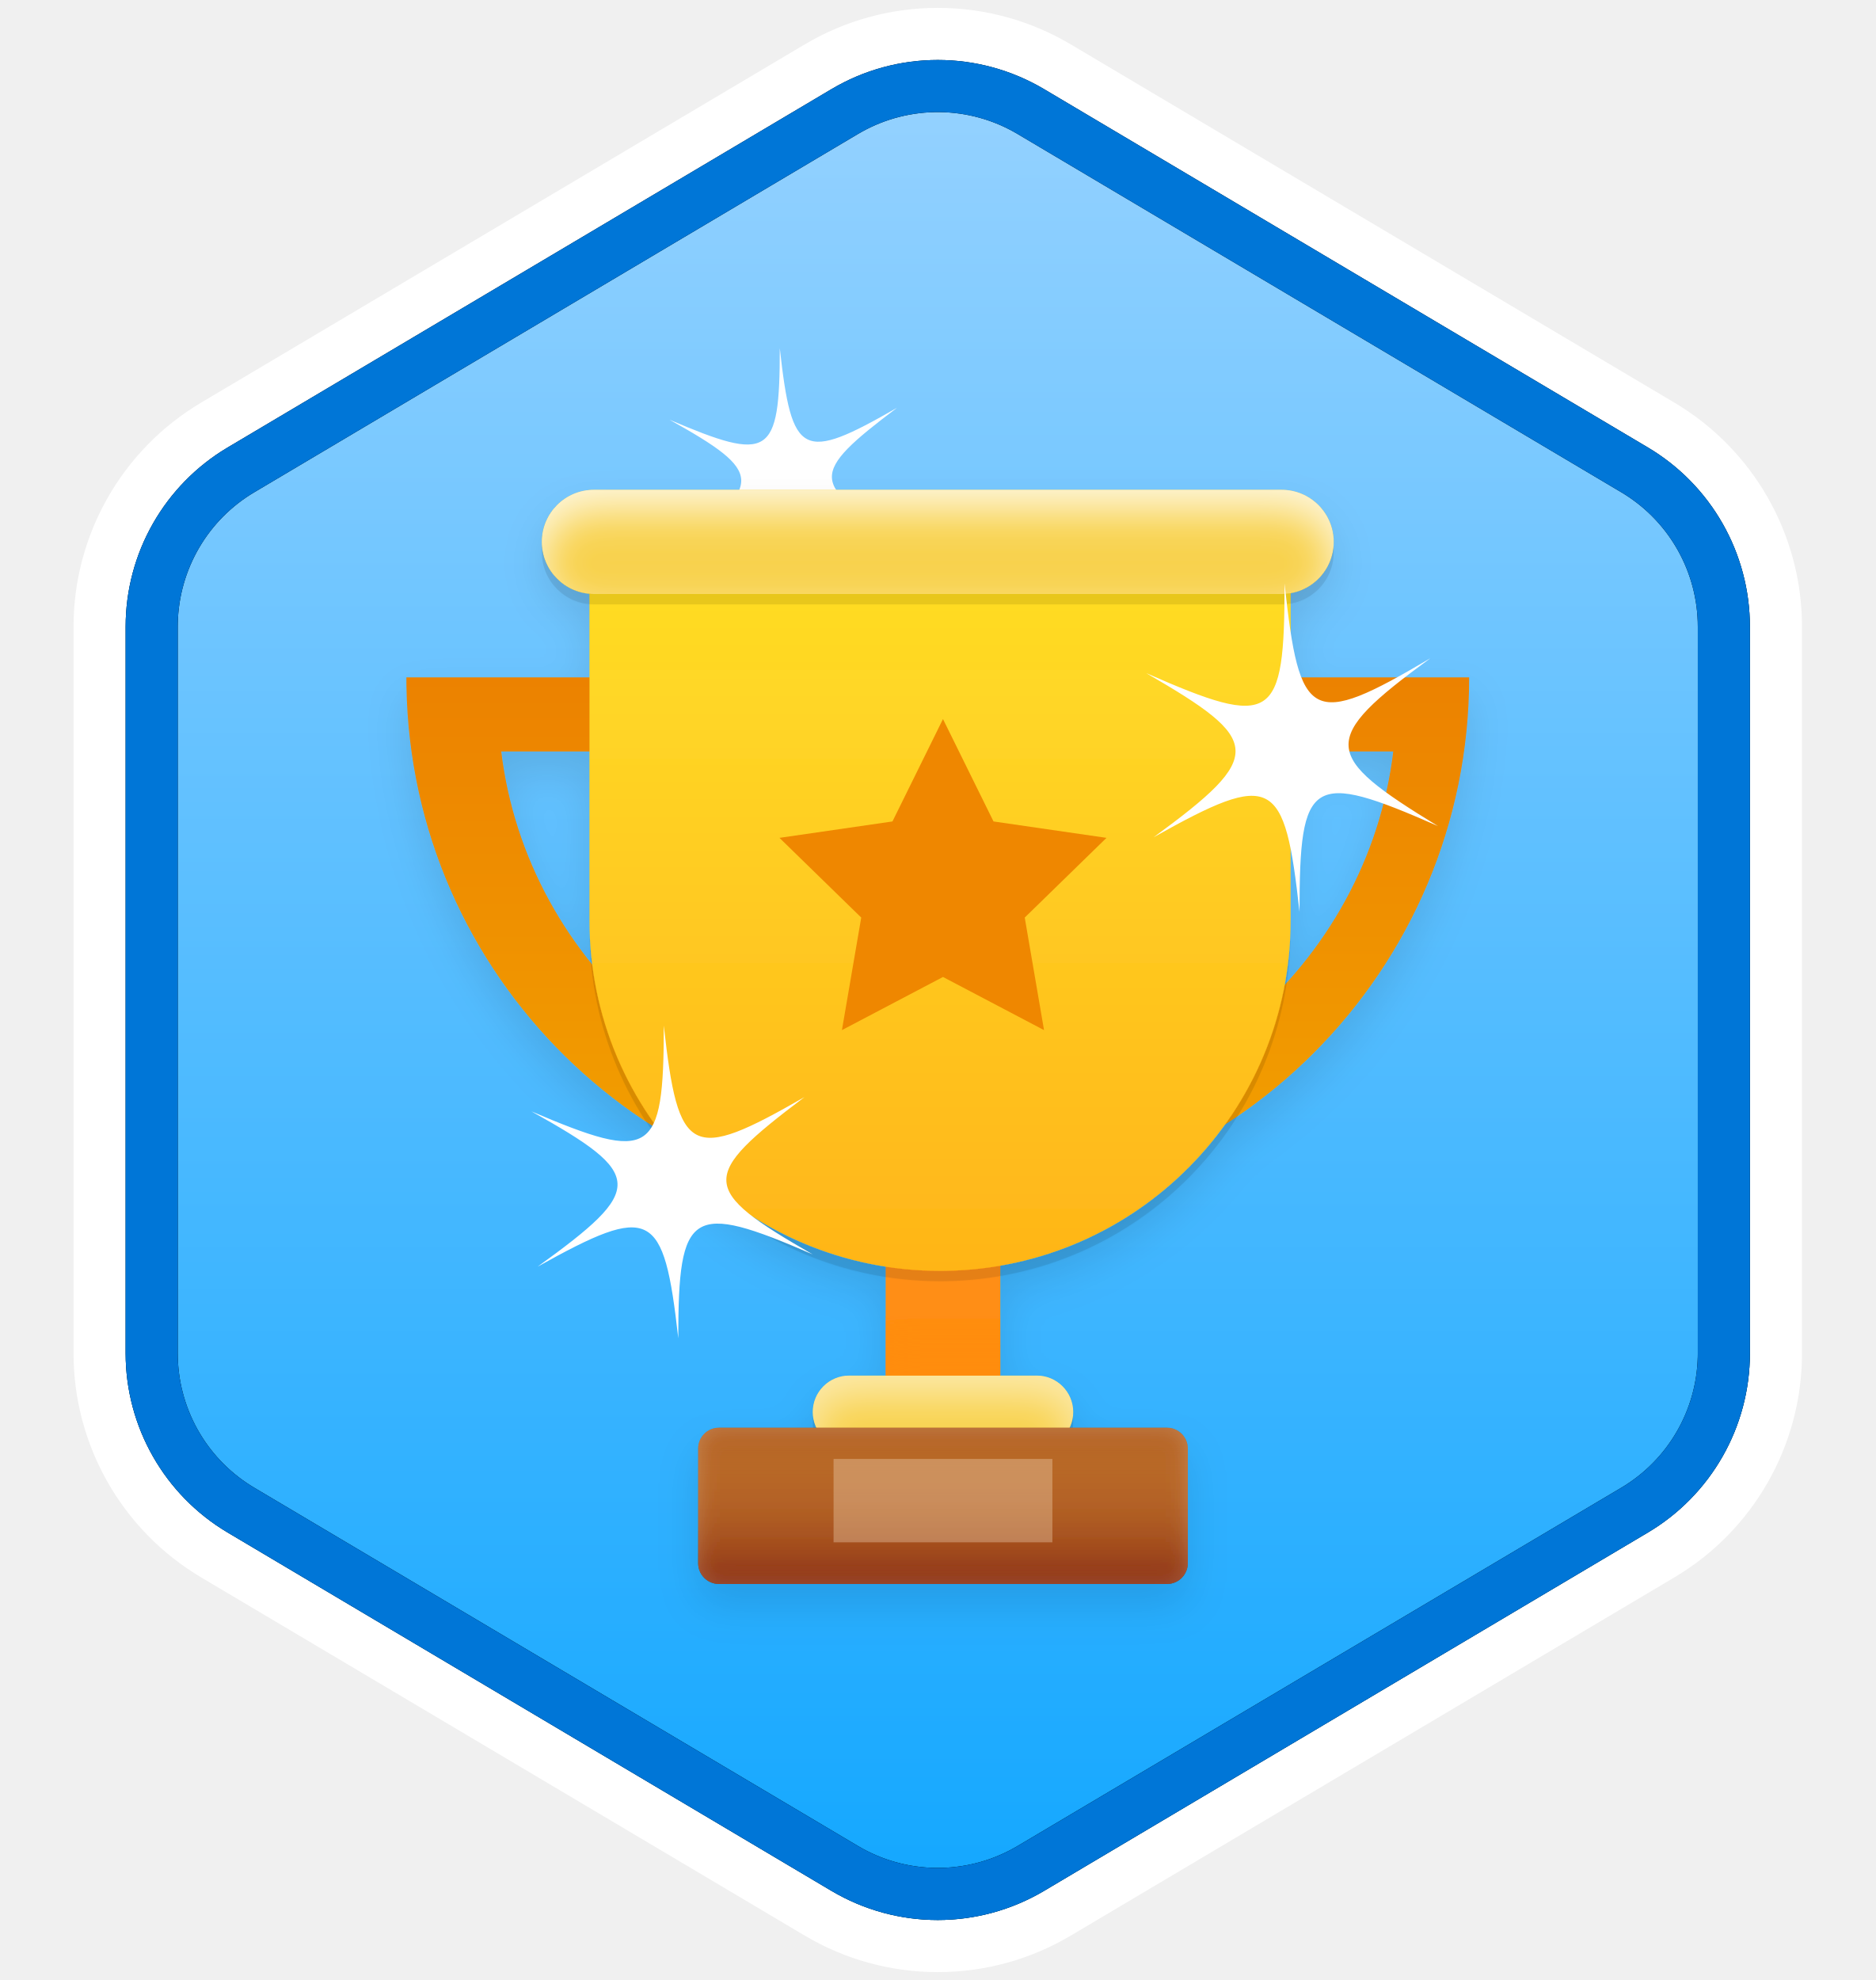
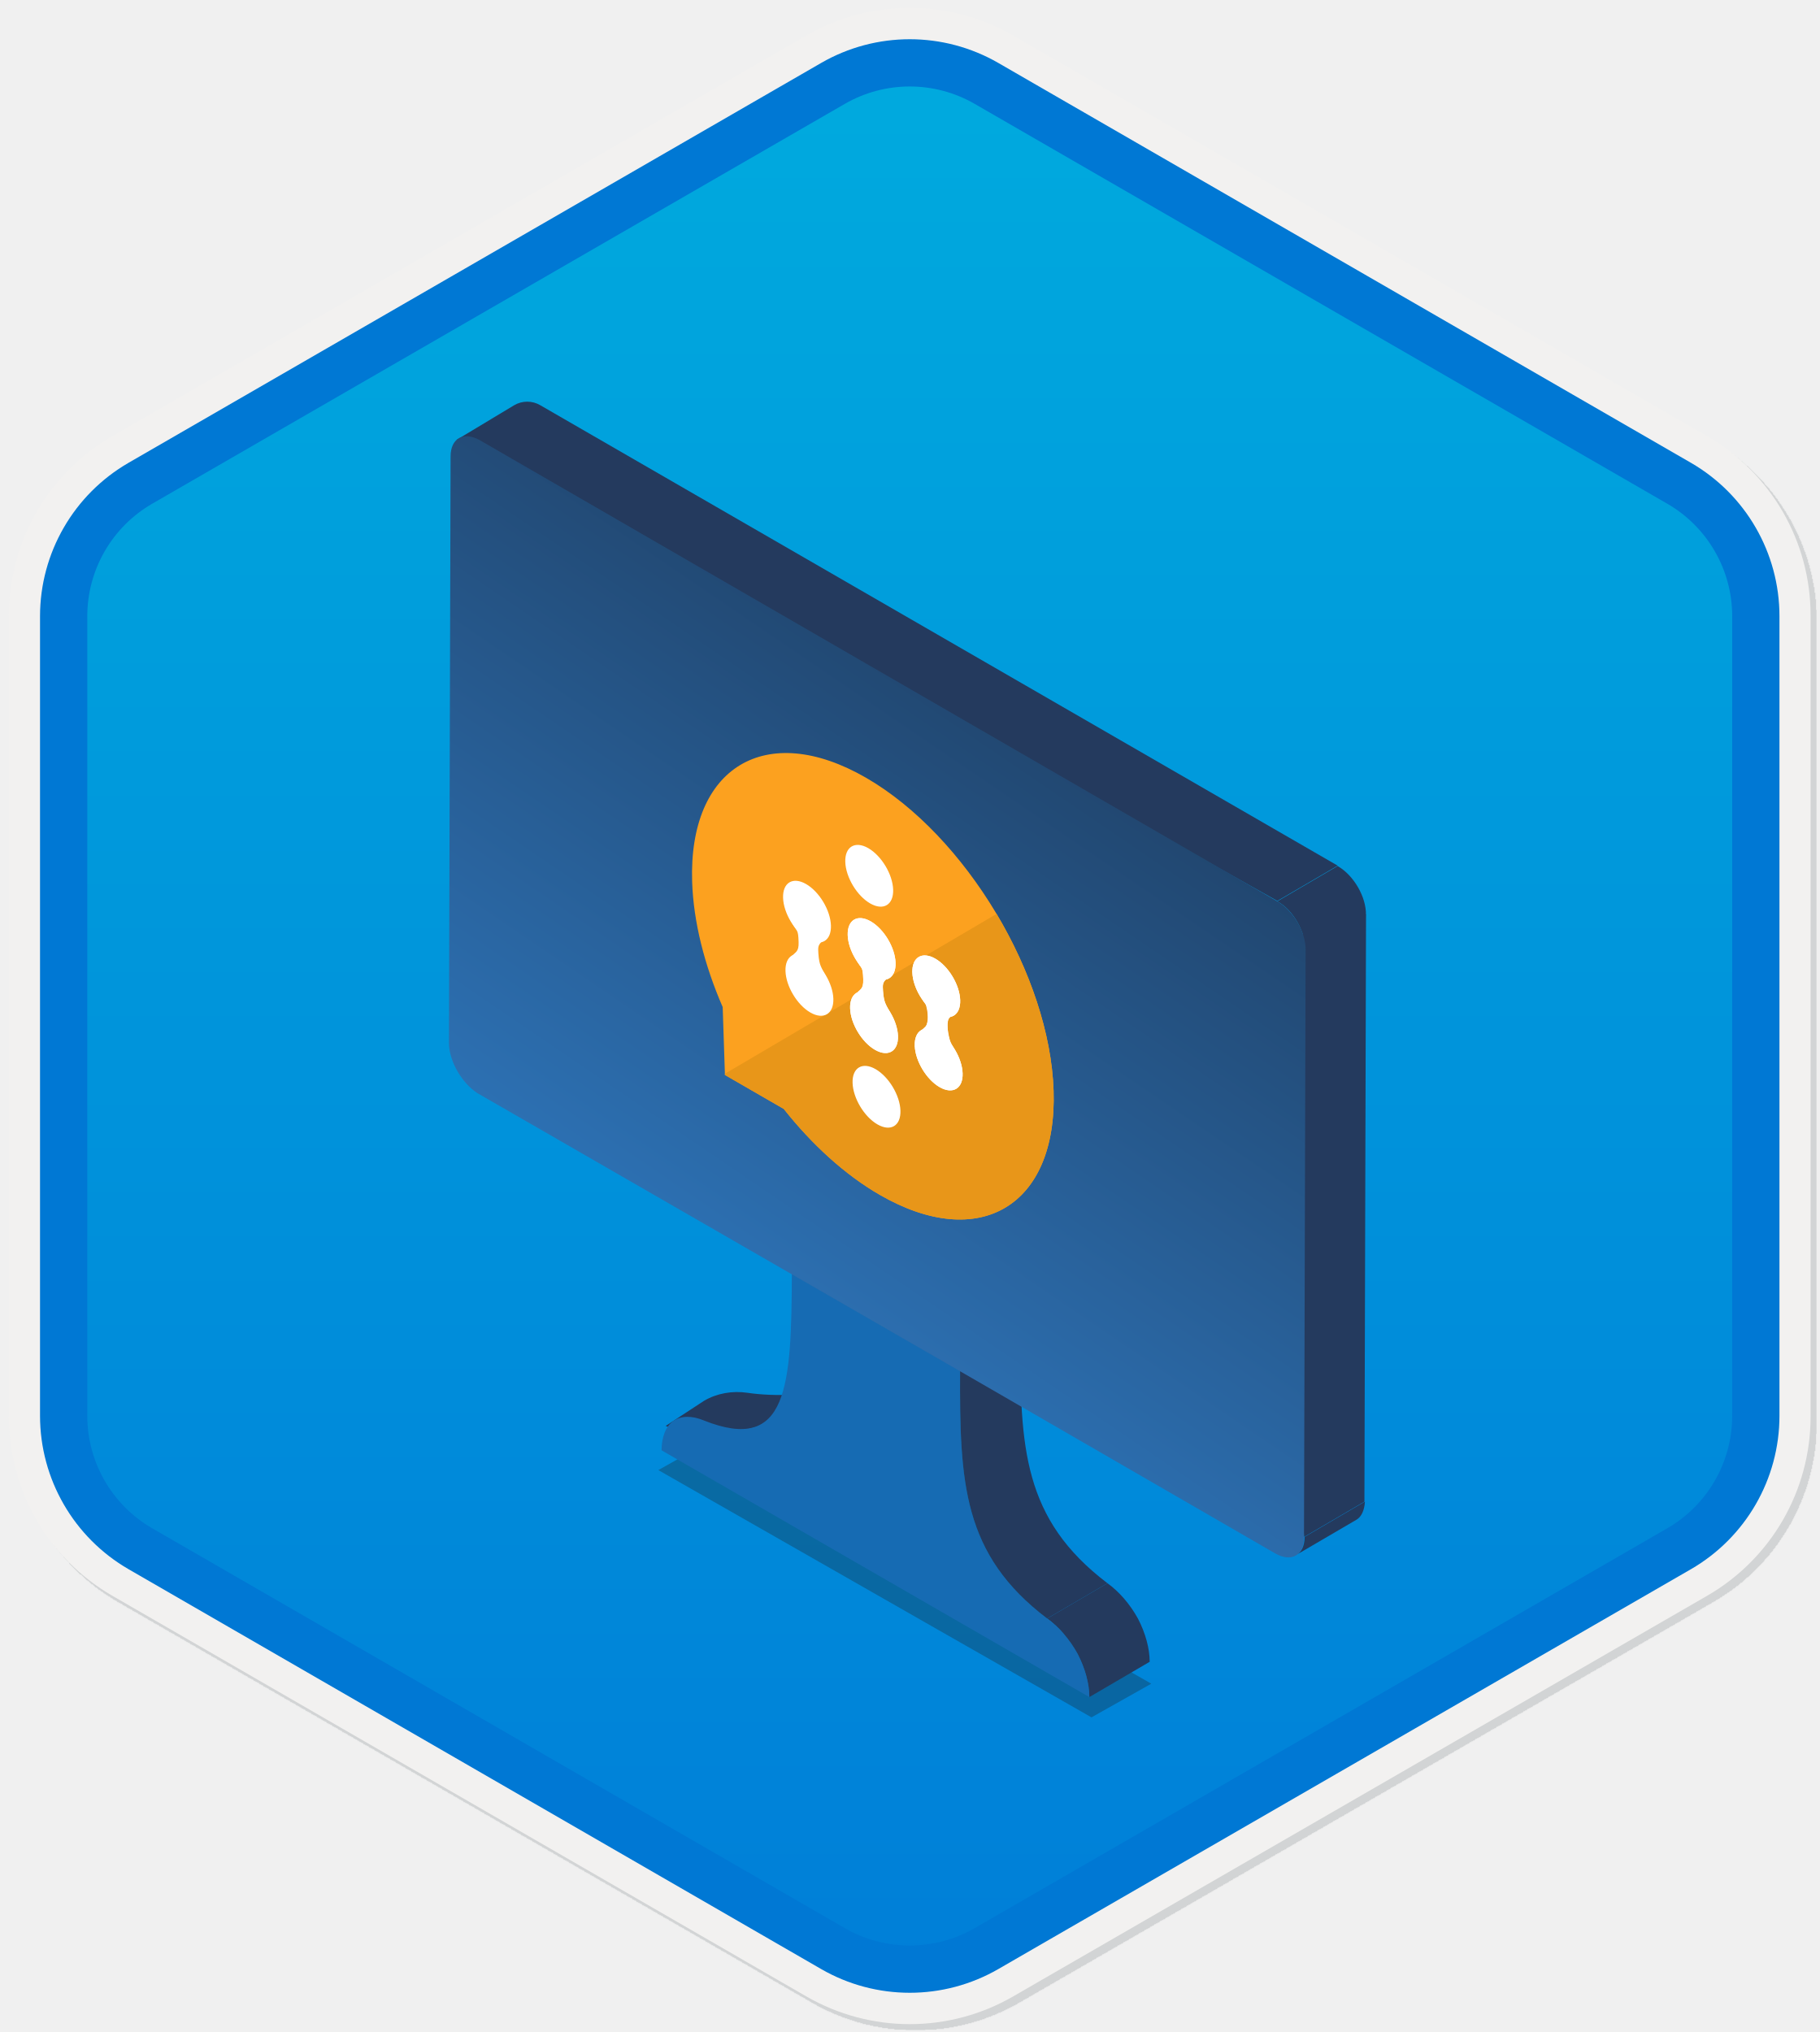
- <svg xmlns="http://www.w3.org/2000/svg" xmlns:xlink="http://www.w3.org/1999/xlink" width="180px" height="190px" viewBox="0 0 180 190" version="1.1">
+ <svg xmlns="http://www.w3.org/2000/svg" width="154" height="172" viewBox="0 0 154 172" fill="none">
+   <g filter="url(#filter0_d)">
+     <path d="M70 6.041C74.332 3.541 79.668 3.541 84 6.041L142.746 39.959C147.078 42.459 149.746 47.081 149.746 52.083V119.917C149.746 124.919 147.078 129.541 142.746 132.041L84 165.959C79.668 168.459 74.332 168.459 70 165.959L11.254 132.041C6.922 129.541 4.254 124.919 4.254 119.917V52.083C4.254 47.081 6.922 42.459 11.254 39.959L70 6.041Z" fill="url(#paint0_linear)" />
+     <path d="M84.875 4.526C80.002 1.712 73.998 1.712 69.125 4.526L10.379 38.443C5.506 41.257 2.504 46.456 2.504 52.083V119.917C2.504 125.544 5.506 130.744 10.379 133.557L69.125 167.474C73.998 170.288 80.002 170.288 84.875 167.474L143.621 133.557C148.494 130.744 151.496 125.544 151.496 119.917V52.083C151.496 46.456 148.494 41.257 143.621 38.443L84.875 4.526Z" stroke="#F2F1F0" stroke-width="3.5" />
+   </g>
+   <path d="M70.5 7.062C74.522 4.74 79.478 4.74 83.5 7.062L142.112 40.902C146.134 43.224 148.612 47.516 148.612 52.16V119.84C148.612 124.484 146.134 128.776 142.112 131.098L83.5 164.938C79.478 167.26 74.522 167.26 70.5 164.938L11.888 131.098C7.866 128.776 5.388 124.484 5.388 119.84V52.16C5.388 47.516 7.866 43.224 11.888 40.902L70.5 7.062Z" stroke="#0078D4" stroke-width="4" />
+   <path d="M114.805 128.641L109.699 131.627C110.153 131.404 110.42 130.856 110.42 130.091L115.526 127.105C115.483 127.87 115.209 128.411 114.805 128.641Z" fill="#243A5E" />
+   <path d="M106.893 80.138L115.62 77.426L115.483 127.105L110.377 130.091L106.893 80.138Z" fill="#243A5E" />
+   <path d="M108.112 76.294L113.218 73.308C114.574 74.08 115.656 75.933 115.613 77.469L110.506 80.455C110.506 78.912 109.468 77.015 108.112 76.294Z" fill="#243A5E" />
+   <path opacity="0.3" d="M60.784 121.588L97.445 142.518L92.382 145.367L55.721 124.437L60.784 121.588Z" fill="#1F1D20" />
+   <path d="M69.598 117.606L64.491 120.592C63.409 121.227 58.555 121.609 56.341 120.7L59.587 118.573C60.697 117.924 62.003 117.707 63.272 117.895C65.652 118.248 68.754 118.068 69.598 117.606Z" fill="#243A5E" />
+   <path d="M88.631 137.001L93.737 134.015C94.733 134.736 95.634 135.774 96.312 137.001C96.947 138.219 97.308 139.532 97.308 140.664L92.201 143.65C92.201 142.518 91.841 141.213 91.206 139.987C90.528 138.76 89.626 137.722 88.631 137.001Z" fill="#243A5E" />
+   <path d="M81.26 116.027C81.217 125.519 81.484 131.577 88.631 137.001C89.626 137.722 90.528 138.761 91.206 139.987C91.841 141.206 92.201 142.518 92.201 143.651L55.995 122.763C55.995 121.631 56.356 120.729 56.99 120.275C57.668 119.821 58.57 119.821 59.565 120.232C66.705 123.081 66.98 117.34 67.023 107.798L81.26 116.027Z" fill="#166BB3" />
+   <path d="M81.26 116.027L86.366 113.041C86.323 122.533 86.59 128.591 93.737 134.015L88.631 137.001C81.484 131.577 81.217 125.518 81.26 116.027Z" fill="#243A5E" />
+   <path d="M67.066 107.848L72.172 104.862L86.367 113.041L81.26 116.027L67.066 107.848Z" fill="#243A5E" />
+   <path d="M38.635 37.238L43.517 34.303C44.196 33.899 45.054 33.899 45.732 34.303L113.218 73.272L108.112 76.257L38.635 37.238Z" fill="#243A5E" />
+   <path d="M108.112 76.294C109.468 77.066 110.55 78.919 110.506 80.455L110.369 130.135C110.369 131.671 109.287 132.262 107.932 131.49L81.26 116.07L67.066 107.891L40.395 92.522C39.082 91.663 38 89.81 38 88.274L38.137 38.638C38.137 37.102 39.219 36.51 40.575 37.239L108.112 76.294Z" fill="url(#paint1_linear)" />
+   <path fill-rule="evenodd" clip-rule="evenodd" d="M74.461 101.137C82.909 106.014 89.496 102.065 89.175 92.315C88.853 82.566 81.744 70.709 73.296 65.831C64.848 60.954 58.261 64.903 58.583 74.653C58.695 78.055 59.634 81.715 61.168 85.244L61.358 90.991L66.337 93.866C68.728 96.882 71.513 99.435 74.461 101.137Z" fill="#FCA11F" />
+   <path fill-rule="evenodd" clip-rule="evenodd" d="M89.175 92.315C89.496 102.065 82.909 106.014 74.461 101.137C71.513 99.435 68.728 96.882 66.337 93.866L61.358 90.991L61.354 90.887L84.35 77.358C87.185 82.123 89.015 87.478 89.175 92.315Z" fill="#E89619" />
+   <circle r="2.339" transform="matrix(0.866025 0.5 0.0329807 0.999456 73.57 74.1316)" fill="white" />
+   <circle r="2.339" transform="matrix(0.866025 0.5 0.0329807 0.999456 74.1872 92.8364)" fill="white" />
+   <circle r="2.339" transform="matrix(0.866025 0.5 0.0329807 0.999456 79.449 89.6819)" fill="white" />
+   <circle r="2.339" transform="matrix(0.866025 0.5 0.0329807 0.999456 79.2446 83.4858)" fill="white" />
+   <path d="M78.534 86.058C78.564 86.951 77.79 88.093 77.425 88.571L81.426 90.881C81.034 90.043 80.282 88.121 80.206 87.022C80.173 86.543 80.287 86.074 80.459 85.667C80.681 85.141 80.999 84.718 81.216 84.509L77.215 82.199C77.693 83.144 78.496 84.888 78.534 86.058Z" fill="white" />
+   <circle r="2.339" transform="matrix(0.866025 0.5 0.0329807 0.999456 68.5088 83.3655)" fill="white" />
+   <circle r="2.339" transform="matrix(0.866025 0.5 0.0329807 0.999456 68.3043 77.1694)" fill="white" />
+   <path d="M67.594 79.741C67.624 80.634 67.306 80.549 66.941 81.027L69.927 82.694C69.535 81.856 69.342 81.805 69.266 80.706C69.233 80.227 69.244 80.063 69.436 79.829C69.649 79.568 69.604 79.687 69.821 79.479L66.991 78.016C67.469 78.962 67.556 78.572 67.594 79.741Z" fill="white" />
+   <circle r="2.339" transform="matrix(0.866025 0.5 0.0329807 0.999456 79.449 89.6819)" fill="white" />
+   <circle r="2.339" transform="matrix(0.866025 0.5 0.0329807 0.999456 79.2446 83.4858)" fill="white" />
+   <path d="M78.534 86.057C78.564 86.951 78.246 86.866 77.881 87.343L80.868 89.01C80.476 88.172 80.282 88.121 80.206 87.022C80.173 86.543 80.185 86.379 80.376 86.146C80.589 85.884 80.544 86.004 80.762 85.795L77.931 84.333C78.409 85.278 78.496 84.888 78.534 86.057Z" fill="white" />
+   <circle r="2.339" transform="matrix(0.866025 0.5 0.0329807 0.999456 73.9789 86.5234)" fill="white" />
+   <circle r="2.339" transform="matrix(0.866025 0.5 0.0329807 0.999456 73.7745 80.3276)" fill="white" />
+   <path d="M73.064 82.899C73.094 83.793 72.776 83.708 72.411 84.185L75.398 85.852C75.006 85.014 74.812 84.963 74.736 83.864C74.703 83.385 74.715 83.221 74.906 82.987C75.119 82.726 75.074 82.846 75.291 82.637L72.461 81.175C72.939 82.12 73.026 81.73 73.064 82.899Z" fill="white" />
+   <circle r="2.339" transform="matrix(0.866025 0.5 0.0329807 0.999456 73.9789 86.5234)" fill="white" />
+   <circle r="2.339" transform="matrix(0.866025 0.5 0.0329807 0.999456 73.7745 80.3276)" fill="white" />
+   <path d="M73.064 82.899C73.094 83.793 72.776 83.708 72.411 84.185L75.398 85.852C75.006 85.014 74.812 84.963 74.736 83.864C74.703 83.385 74.715 83.221 74.906 82.987C75.119 82.726 75.074 82.846 75.291 82.637L72.461 81.175C72.939 82.12 73.026 81.73 73.064 82.899Z" fill="white" />
  <defs>
-     <path d="M100.206,6.556 L158.148,40.938 C164.22,44.541 167.942,51.078 167.942,58.138 L167.942,127.862 C167.942,134.922 164.22,141.459 158.148,145.062 L100.206,179.444 C93.914,183.177 86.086,183.177 79.794,179.444 L21.852,145.062 C15.78,141.459 12.058,134.922 12.058,127.862 L12.058,58.138 C12.058,51.078 15.78,44.541 21.852,40.938 L79.794,6.556 C86.086,2.823 93.914,2.823 100.206,6.556 Z" id="path-1" />
-     <linearGradient x1="50%" y1="0%" x2="50%" y2="100%" id="linearGradient-3">
-       <stop stop-color="#99D3FF" offset="0%" />
-       <stop stop-color="#0FA6FF" offset="100%" />
+     <filter id="filter0_d" x="0.754" y="0.666" width="152.992" height="171.168" filterUnits="userSpaceOnUse" color-interpolation-filters="sRGB">
+       <feFlood flood-opacity="0" result="BackgroundImageFix" />
+       <feColorMatrix in="SourceAlpha" type="matrix" values="0 0 0 0 0 0 0 0 0 0 0 0 0 0 0 0 0 0 127 0" />
+       <feOffset dx="0.5" dy="0.5" />
+       <feColorMatrix type="matrix" values="0 0 0 0 0.824 0 0 0 0 0.831 0 0 0 0 0.835 0 0 0 1 0" />
+       <feBlend mode="normal" in2="BackgroundImageFix" result="effect1_dropShadow" />
+       <feBlend mode="normal" in="SourceGraphic" in2="effect1_dropShadow" result="shape" />
+     </filter>
+     <linearGradient id="paint0_linear" x1="77" y1="2.003" x2="77" y2="170.003" gradientUnits="userSpaceOnUse">
+       <stop stop-color="#00ABDE" />
+       <stop offset="1" stop-color="#007ED8" />
    </linearGradient>
-     <path d="M88.206,3.056 L146.148,37.438 C152.22,41.041 155.942,47.578 155.942,54.638 L155.942,124.362 C155.942,131.422 152.22,137.959 146.148,141.562 L88.206,175.944 C81.914,179.677 74.086,179.677 67.794,175.944 L9.852,141.562 C3.78,137.959 0.058,131.422 0.058,124.362 L0.058,54.638 C0.058,47.578 3.78,41.041 9.852,37.438 L67.794,3.056 C74.086,-0.677 81.914,-0.677 88.206,3.056 Z M85.655,7.356 C81.043,4.62 75.331,4.557 70.669,7.17 L70.345,7.356 L12.403,41.738 C7.951,44.38 5.183,49.126 5.062,54.286 L5.058,54.638 L5.058,124.362 C5.058,129.539 7.727,134.341 12.102,137.078 L12.403,137.262 L70.345,171.644 C74.957,174.38 80.669,174.443 85.331,171.83 L85.655,171.644 L143.597,137.262 C148.049,134.62 150.817,129.874 150.938,124.714 L150.942,124.362 L150.942,54.638 C150.942,49.461 148.273,44.659 143.898,41.922 L143.597,41.738 L85.655,7.356 Z" id="path-4" />
-     <filter x="-11.7%" y="-11.4%" width="123.3%" height="122.9%" filterUnits="objectBoundingBox" id="filter-6">
-       <feOffset dx="0" dy="2" in="SourceAlpha" result="shadowOffsetOuter1" />
-       <feGaussianBlur stdDeviation="2" in="shadowOffsetOuter1" result="shadowBlurOuter1" />
-       <feColorMatrix values="0 0 0 0 0   0 0 0 0 0   0 0 0 0 0  0 0 0 0.1 0" type="matrix" in="shadowBlurOuter1" result="shadowMatrixOuter1" />
-       <feMerge>
-         <feMergeNode in="shadowMatrixOuter1" />
-         <feMergeNode in="SourceGraphic" />
-       </feMerge>
-     </filter>
-     <linearGradient x1="50%" y1="0%" x2="50%" y2="88.35%" id="linearGradient-7">
-       <stop stop-color="#EC8200" offset="0%" />
-       <stop stop-color="#F29E00" offset="100%" />
+     <linearGradient id="paint1_linear" x1="48.906" y1="121.63" x2="107.972" y2="34.838" gradientUnits="userSpaceOnUse">
+       <stop offset="0.111" stop-color="#2E76BC" />
+       <stop offset="1" stop-color="#1A2C45" />
    </linearGradient>
-     <rect id="path-8" x="0" y="0" width="11" height="25" />
-     <filter x="-44.9%" y="-116.6%" width="189.8%" height="333.1%" filterUnits="objectBoundingBox" id="filter-10">
-       <feGaussianBlur stdDeviation="4" in="SourceGraphic" />
-     </filter>
-     <filter x="-3.7%" y="-3.4%" width="107.4%" height="106.8%" filterUnits="objectBoundingBox" id="filter-11">
-       <feOffset dx="0" dy="1" in="SourceAlpha" result="shadowOffsetOuter1" />
-       <feColorMatrix values="0 0 0 0 0   0 0 0 0 0   0 0 0 0 0  0 0 0 0.1 0" type="matrix" in="shadowOffsetOuter1" result="shadowMatrixOuter1" />
-       <feMerge>
-         <feMergeNode in="shadowMatrixOuter1" />
-         <feMergeNode in="SourceGraphic" />
-       </feMerge>
-     </filter>
-     <linearGradient x1="50%" y1="2.046%" x2="50%" y2="100%" id="linearGradient-12">
-       <stop stop-color="#FFE02A" offset="0%" />
-       <stop stop-color="#FFB518" offset="100%" />
-     </linearGradient>
-     <path d="M67.865,1.182 L67.865,39.308 C67.865,57.702 53.105,72.649 34.776,72.946 L34.219,72.95 C15.637,72.95 0.573,57.89 0.573,39.308 L0.573,1.182 L0.577,0.658 L67.861,0.658 C67.863,0.832 67.865,1.007 67.865,1.182 Z" id="path-13" />
-     <filter x="-28.6%" y="-116.2%" width="157.1%" height="332.5%" filterUnits="objectBoundingBox" id="filter-15">
-       <feGaussianBlur stdDeviation="8" in="SourceGraphic" />
-     </filter>
-     <path d="M13.871,5 C13.871,2.239 16.104,0 18.872,0 L84.87,0 C87.632,0 89.871,2.244 89.871,5 L89.871,5 C89.871,7.761 87.638,10 84.87,10 L18.872,10 C16.11,10 13.871,7.756 13.871,5 L13.871,5 Z" id="path-16" />
-     <filter x="-0.7%" y="-5.0%" width="101.3%" height="120.0%" filterUnits="objectBoundingBox" id="filter-17">
-       <feOffset dx="0" dy="1" in="SourceAlpha" result="shadowOffsetOuter1" />
-       <feColorMatrix values="0 0 0 0 0   0 0 0 0 0   0 0 0 0 0  0 0 0 0.09 0" type="matrix" in="shadowOffsetOuter1" />
-     </filter>
-     <filter x="-3.9%" y="-30.0%" width="107.9%" height="170.0%" filterUnits="objectBoundingBox" id="filter-18">
-       <feGaussianBlur stdDeviation="2" in="SourceAlpha" result="shadowBlurInner1" />
-       <feOffset dx="0" dy="2" in="shadowBlurInner1" result="shadowOffsetInner1" />
-       <feComposite in="shadowOffsetInner1" in2="SourceAlpha" operator="arithmetic" k2="-1" k3="1" result="shadowInnerInner1" />
-       <feColorMatrix values="0 0 0 0 1   0 0 0 0 1   0 0 0 0 1  0 0 0 0.792 0" type="matrix" in="shadowInnerInner1" />
-     </filter>
-     <path d="M39.871,88.5 C39.871,86.567 41.435,85 43.373,85 L61.369,85 C63.303,85 64.871,86.571 64.871,88.5 L64.871,88.5 C64.871,90.433 63.307,92 61.369,92 L43.373,92 C41.439,92 39.871,90.429 39.871,88.5 L39.871,88.5 Z" id="path-19" />
-     <filter x="-2.0%" y="-7.1%" width="104.0%" height="128.6%" filterUnits="objectBoundingBox" id="filter-20">
-       <feOffset dx="0" dy="1" in="SourceAlpha" result="shadowOffsetOuter1" />
-       <feColorMatrix values="0 0 0 0 0   0 0 0 0 0   0 0 0 0 0  0 0 0 0.09 0" type="matrix" in="shadowOffsetOuter1" />
-     </filter>
-     <filter x="-12.0%" y="-42.9%" width="124.0%" height="200.0%" filterUnits="objectBoundingBox" id="filter-21">
-       <feGaussianBlur stdDeviation="2" in="SourceAlpha" result="shadowBlurInner1" />
-       <feOffset dx="0" dy="2" in="shadowBlurInner1" result="shadowOffsetInner1" />
-       <feComposite in="shadowOffsetInner1" in2="SourceAlpha" operator="arithmetic" k2="-1" k3="1" result="shadowInnerInner1" />
-       <feColorMatrix values="0 0 0 0 1   0 0 0 0 1   0 0 0 0 1  0 0 0 0.521 0" type="matrix" in="shadowInnerInner1" />
-     </filter>
-     <linearGradient x1="50%" y1="0%" x2="50%" y2="100%" id="linearGradient-22">
-       <stop stop-color="#FFFFFF" stop-opacity="0.028" offset="0%" />
-       <stop stop-color="#000000" stop-opacity="0.5" offset="100%" />
-     </linearGradient>
-     <rect id="path-23" x="28.871" y="90" width="47" height="15" rx="2" />
-     <filter x="-2.1%" y="-6.7%" width="104.3%" height="113.3%" filterUnits="objectBoundingBox" id="filter-24">
-       <feGaussianBlur stdDeviation="1" in="SourceAlpha" result="shadowBlurInner1" />
-       <feOffset dx="0" dy="0" in="shadowBlurInner1" result="shadowOffsetInner1" />
-       <feComposite in="shadowOffsetInner1" in2="SourceAlpha" operator="arithmetic" k2="-1" k3="1" result="shadowInnerInner1" />
-       <feColorMatrix values="0 0 0 0 1   0 0 0 0 1   0 0 0 0 1  0 0 0 0.197 0" type="matrix" in="shadowInnerInner1" />
-     </filter>
  </defs>
-   <g id="Badges" stroke="none" stroke-width="1" fill="none" fill-rule="evenodd">
-     <g id="Generic-Trophy-and-Badge" transform="translate(-120, -35)">
-       <g id="Generic-Trophy-and-Badge/generic-trophy" transform="translate(158, 68)">
-         <g id="Trophy-Plates/Hex" transform="translate(2, 12)">
-           <g id="BG" transform="translate(-40, -43)">
-             <mask id="mask-2" fill="white">
-               <use xlink:href="#path-1" />
-             </mask>
-             <path stroke="#FFFFFF" stroke-width="5" d="M101.482,4.406 C97.943,2.306 93.971,1.256 90,1.256 C86.029,1.256 82.057,2.306 78.518,4.406 L20.576,38.788 C13.745,42.842 9.558,50.196 9.558,58.138 L9.558,127.862 C9.558,135.804 13.745,143.158 20.576,147.212 L78.518,181.594 C82.057,183.694 86.029,184.744 90,184.744 C93.971,184.744 97.943,183.694 101.482,181.594 L159.424,147.212 C166.255,143.158 170.442,135.804 170.442,127.862 L170.442,58.138 C170.442,50.196 166.255,42.842 159.424,38.788 L101.482,4.406 Z" />
-             <g id="Colors/Microsoft-365/BG-Gradient-1" mask="url(#mask-2)" fill="url(#linearGradient-3)">
-               <g transform="translate(0, 0.5)" id="Rectangle">
-                 <rect x="0" y="0" width="180" height="185" />
-               </g>
-             </g>
-           </g>
-           <g id="Border" transform="translate(-28, -39.5)">
-             <mask id="mask-5" fill="white">
-               <use xlink:href="#path-4" />
-             </mask>
-             <use fill="#000000" fill-rule="nonzero" xlink:href="#path-4" />
-             <g id="Colors/Microsoft-365/Border" mask="url(#mask-5)" fill="#0076D7">
-               <g transform="translate(-12, -3)" id="Microsoft-365/Border">
-                 <rect x="0" y="0" width="180" height="185" />
-               </g>
-             </g>
-           </g>
-         </g>
-         <path d="M37.996,25.412 C36.837,15.117 35.845,14.628 26.746,19.692 C35.348,13.483 35.348,12.339 26.25,7.274 C35.846,11.359 36.839,10.868 36.839,0.412 C37.997,10.87 38.989,11.359 48.088,6.131 C39.651,12.504 39.651,13.484 48.75,18.713 C38.989,14.464 37.997,15.119 37.997,25.411 L37.996,25.412 Z" id="Spark" fill="#FFFFFF" />
-         <path d="M67.996,65.412 C66.837,55.117 65.845,54.628 56.746,59.692 C65.348,53.483 65.348,52.339 56.25,47.274 C65.846,51.359 66.839,50.868 66.839,40.412 C67.997,50.87 68.989,51.359 78.088,46.131 C69.651,52.504 69.651,53.484 78.75,58.713 C68.989,54.464 67.997,55.119 67.997,65.411 L67.996,65.412 Z" id="Spark" fill="#FFFFFF" />
-         <g id="Group" transform="translate(0.129032, 14)">
-           <g id="Trophy" filter="url(#filter-6)">
-             <path d="M102.871,18 C102.871,46.167 80.037,69 51.871,69 C23.986,69 1.328,46.621 0.878,18.843 L0.871,18 L102.871,18 Z M95.585,25.108 L9.978,25.108 C12.456,45.616 30.675,61.538 52.782,61.538 C74.889,61.538 93.107,45.616 95.585,25.108 L95.585,25.108 Z" id="Combined-Shape" fill="url(#linearGradient-7)" />
-             <g id="Rectangle-46" transform="translate(46.87097, 70)">
-               <mask id="mask-9" fill="white">
-                 <use xlink:href="#path-8" />
-               </mask>
-               <use id="Mask" fill="#FF8E16" xlink:href="#path-8" />
-               <rect fill="#F07D42" style="mix-blend-mode: overlay;" filter="url(#filter-10)" mask="url(#mask-9)" x="-6.286" y="10.294" width="26.714" height="10.294" />
-             </g>
-             <g id="Rectangle-44" filter="url(#filter-11)" transform="translate(17.87097, 2)">
-               <mask id="mask-14" fill="white">
-                 <use xlink:href="#path-13" />
-               </mask>
-               <use id="Mask" fill="url(#linearGradient-12)" xlink:href="#path-13" />
-               <rect fill="#D2691B" style="mix-blend-mode: overlay;" opacity="0.3" filter="url(#filter-15)" mask="url(#mask-14)" x="-6.112" y="-7.374" width="84.045" height="20.646" />
-             </g>
-             <g id="Rectangle-43">
-               <use fill="black" fill-opacity="1" filter="url(#filter-17)" xlink:href="#path-16" />
-               <use fill="#F8D24E" fill-rule="evenodd" xlink:href="#path-16" />
-               <use fill="black" fill-opacity="1" filter="url(#filter-18)" xlink:href="#path-16" />
-             </g>
-             <g id="Rectangle-43">
-               <use fill="black" fill-opacity="1" filter="url(#filter-20)" xlink:href="#path-19" />
-               <use fill="#F8D24E" fill-rule="evenodd" xlink:href="#path-19" />
-               <use fill="black" fill-opacity="1" filter="url(#filter-21)" xlink:href="#path-19" />
-             </g>
-             <g id="Rectangle-41">
-               <use fill="#B26025" fill-rule="evenodd" xlink:href="#path-23" />
-               <use fill="url(#linearGradient-22)" fill-rule="evenodd" style="mix-blend-mode: overlay;" xlink:href="#path-23" />
-               <use fill="black" fill-opacity="1" filter="url(#filter-24)" xlink:href="#path-23" />
-             </g>
-             <rect id="Rectangle-45" fill="#FFF3D8" opacity="0.3" x="41.871" y="93" width="21" height="8" />
-           </g>
-           <polygon id="Star" fill="#EF8700" points="52.371 46.75 42.673 51.849 44.525 41.049 36.679 33.401 47.522 31.826 52.371 22 57.22 31.826 68.063 33.401 60.217 41.049 62.069 51.849" />
-           <path d="M26.966,81.412 C25.575,69.058 24.386,68.471 13.466,74.549 C23.789,67.098 23.789,65.725 12.871,59.647 C24.386,64.549 25.577,63.96 25.577,51.412 C26.968,63.961 28.158,64.549 39.077,58.275 C28.953,65.922 28.953,67.099 39.871,73.373 C28.157,68.275 26.967,69.06 26.967,81.411 L26.966,81.412 Z" id="Spark" fill="#FFFFFF" />
-         </g>
-         <path d="M86.719,54.5 C85.284,41.615 84.205,40.898 72.719,47.341 C83.49,39.467 83.129,38.033 72,31.59 C84.206,36.96 85.281,36.243 85.281,23 C86.716,36.243 87.795,36.96 99.281,30.159 C88.51,38.033 88.871,39.467 100,46.268 C87.794,40.898 86.719,41.616 86.719,54.5 Z" id="Spark" fill="#FFFFFF" />
-       </g>
-     </g>
-   </g>
</svg>
